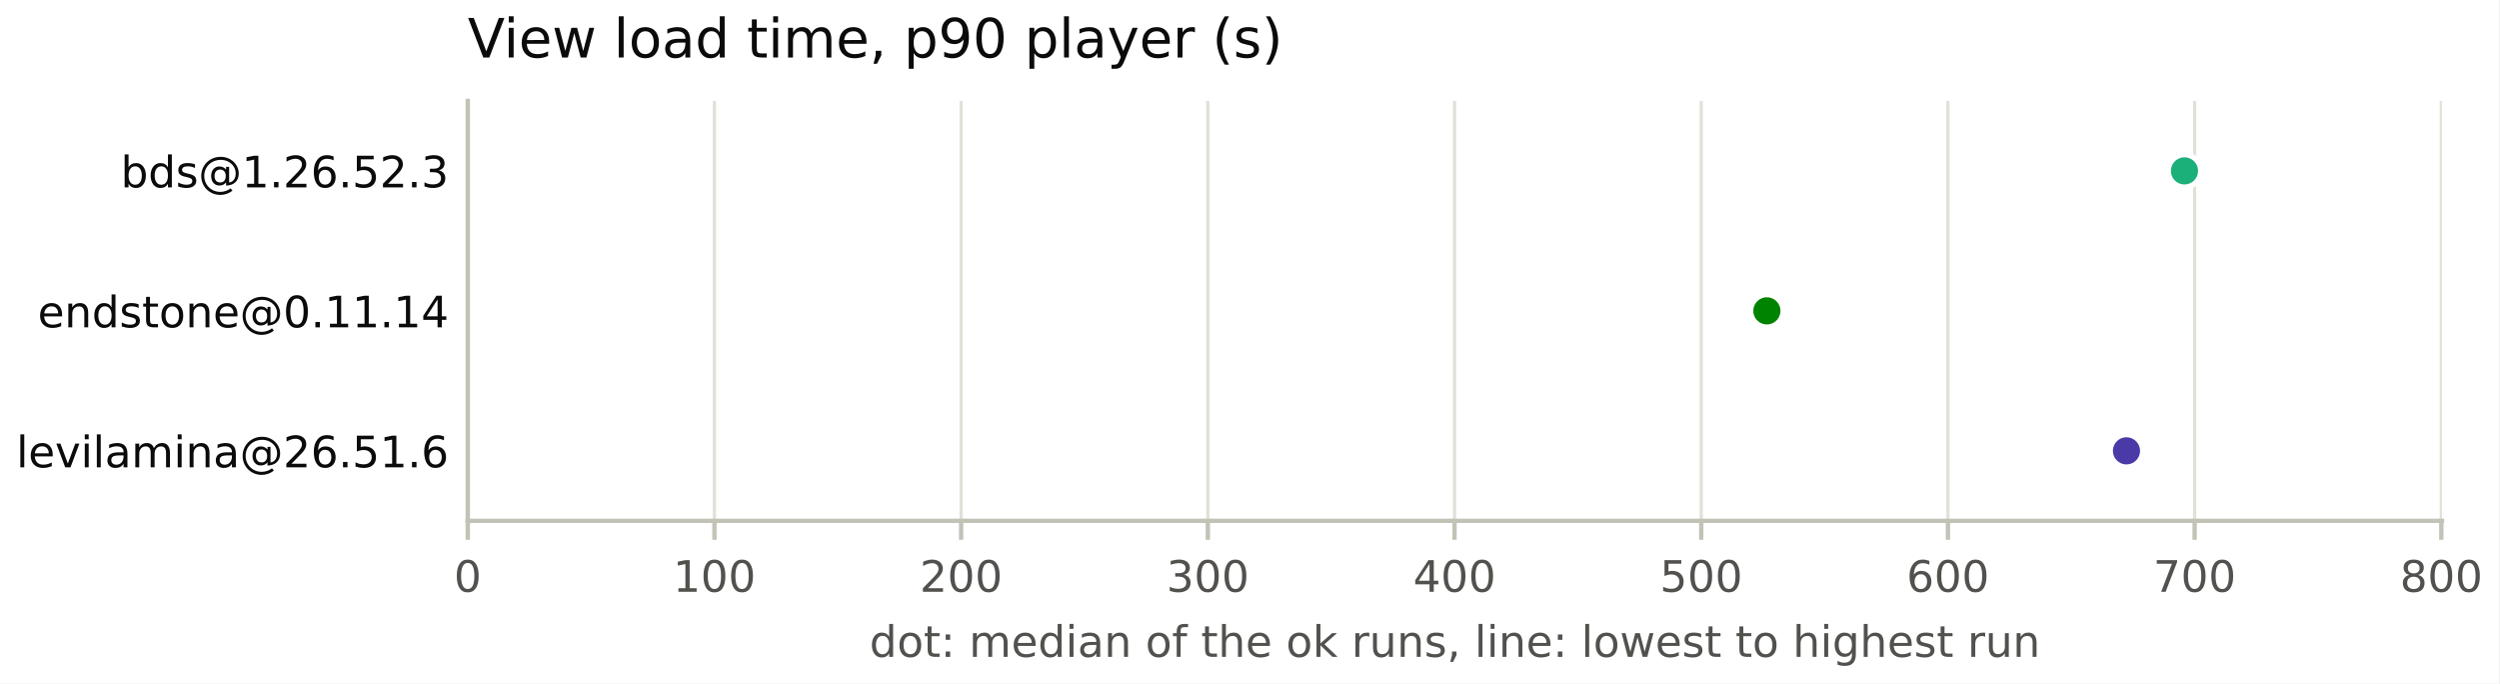
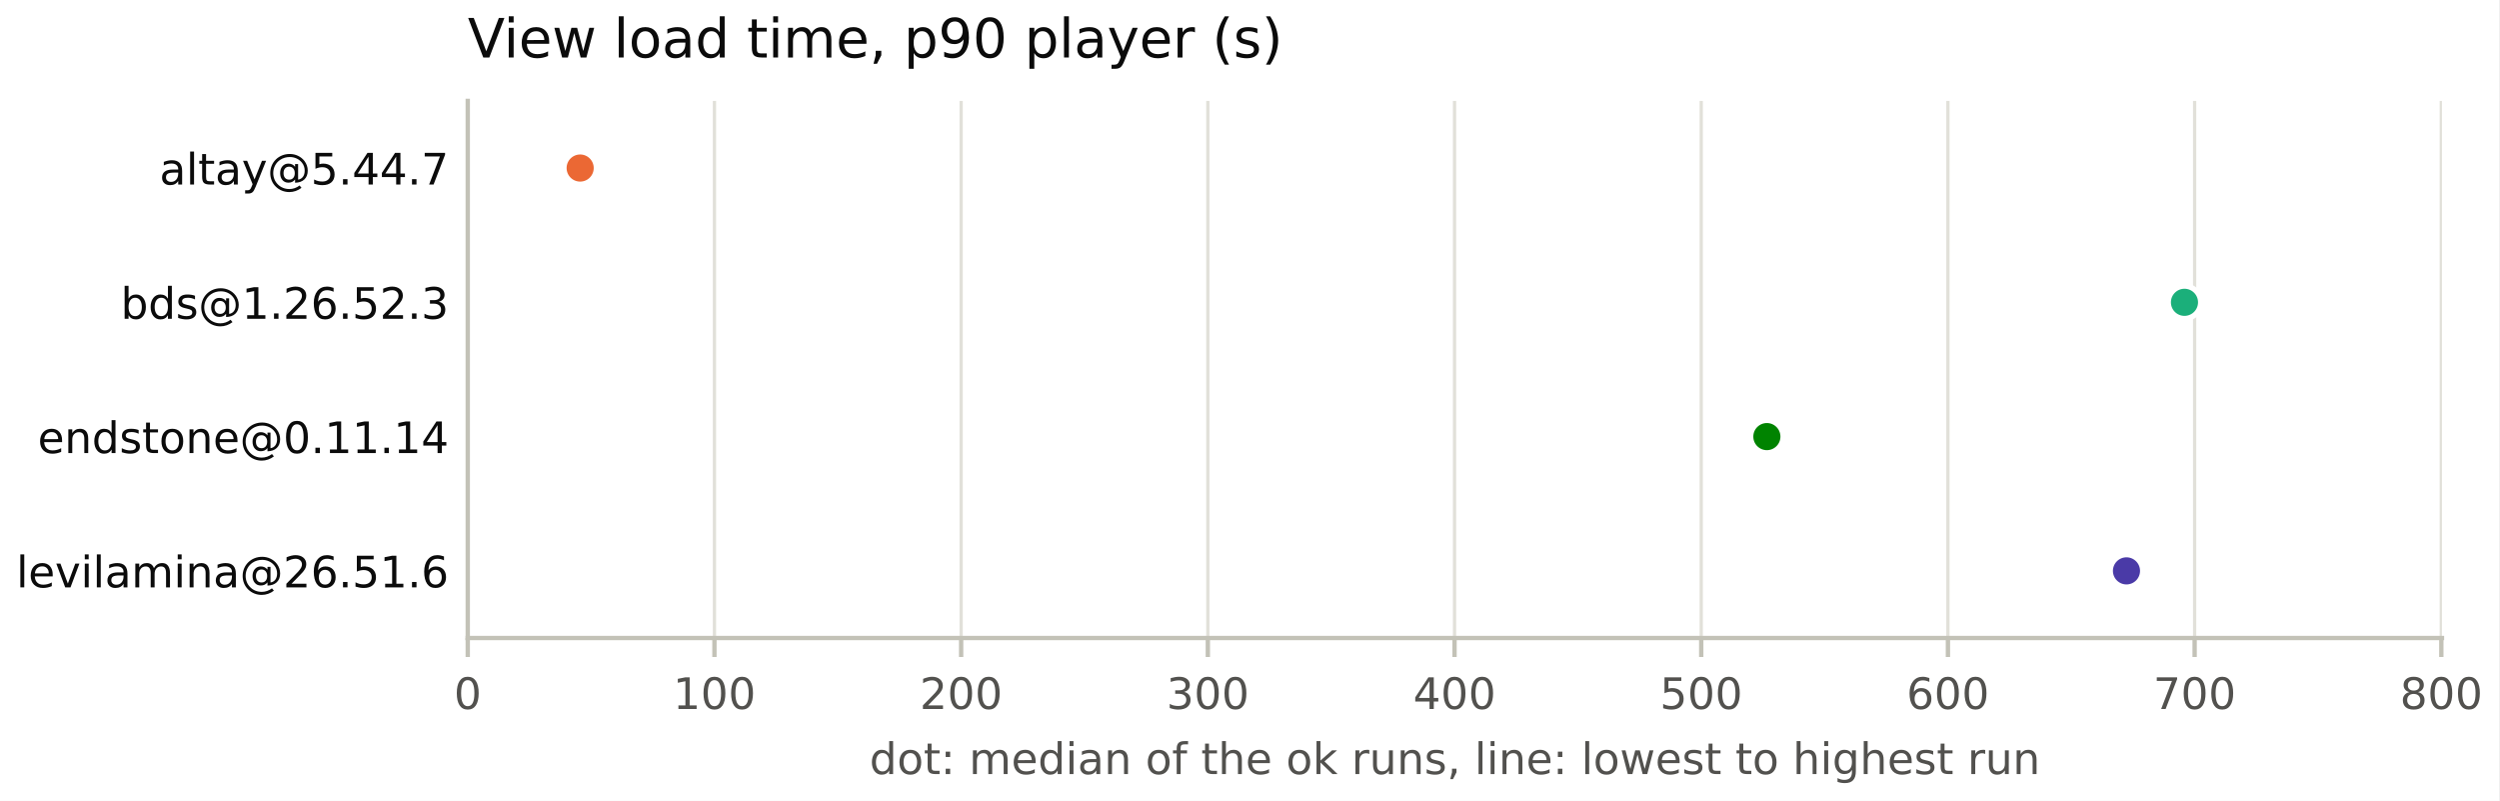
- <svg xmlns="http://www.w3.org/2000/svg" xmlns:xlink="http://www.w3.org/1999/xlink" width="460.8pt" height="126pt" viewBox="0 0 460.8 126" version="1.1">
+ <svg xmlns="http://www.w3.org/2000/svg" xmlns:xlink="http://www.w3.org/1999/xlink" width="460.8pt" height="147.6pt" viewBox="0 0 460.8 147.6" version="1.1">
  <defs>
    <style type="text/css">*{stroke-linejoin: round; stroke-linecap: butt}</style>
  </defs>
  <g id="figure_1">
    <g id="patch_1">
-       <path d="M 0 126  L 460.8 126  L 460.8 0  L 0 0  z " style="fill: #ffffff" />
+       <path d="M 0 147.6  L 460.8 147.6  L 460.8 0  L 0 0  z " style="fill: #ffffff" />
    </g>
    <g id="axes_1">
      <g id="patch_2">
-         <path d="M 86.25 95.999  L 450.284 95.999  L 450.284 18.599  L 86.25 18.599  z " style="fill: #ffffff" />
+         <path d="M 86.25 117.599  L 450.284 117.599  L 450.284 18.599  L 86.25 18.599  z " style="fill: #ffffff" />
      </g>
      <g id="matplotlib.axis_1">
        <g id="xtick_1">
          <g id="line2d_1">
-             <path d="M 86.25 95.999  L 86.25 18.599  " clip-path="url(#p799ae4c3f2)" style="fill: none; stroke: #e1e0d9; stroke-width: 0.6; stroke-linecap: square" />
+             <path d="M 86.25 117.599  L 86.25 18.599  " clip-path="url(#p37aabfc18b)" style="fill: none; stroke: #e1e0d9; stroke-width: 0.6; stroke-linecap: square" />
          </g>
          <g id="line2d_2">
            <defs>
-               <path id="m9e4656654c" d="M 0 0  L 0 3.5  " style="stroke: #c3c2b7; stroke-width: 0.8" />
+               <path id="mc7f85cfaf1" d="M 0 0  L 0 3.5  " style="stroke: #c3c2b7; stroke-width: 0.8" />
            </defs>
            <g>
-               <use xlink:href="#m9e4656654c" x="86.25" y="95.999" style="fill: #c3c2b7; stroke: #c3c2b7; stroke-width: 0.8" />
+               <use xlink:href="#mc7f85cfaf1" x="86.25" y="117.599" style="fill: #c3c2b7; stroke: #c3c2b7; stroke-width: 0.8" />
            </g>
          </g>
          <g id="text_1">
-             <g style="fill: #52514e" transform="translate(83.70524 109.0773) scale(0.08 -0.08)">
+             <g style="fill: #52514e" transform="translate(83.70524 130.6773) scale(0.08 -0.08)">
              <defs>
                <path id="DejaVuSans-13" d="M 2034 4250  Q 1547 4250 1301 3770  Q 1056 3291 1056 2328  Q 1056 1369 1301 889  Q 1547 409 2034 409  Q 2525 409 2770 889  Q 3016 1369 3016 2328  Q 3016 3291 2770 3770  Q 2525 4250 2034 4250  z M 2034 4750  Q 2819 4750 3233 4129  Q 3647 3509 3647 2328  Q 3647 1150 3233 529  Q 2819 -91 2034 -91  Q 1250 -91 836 529  Q 422 1150 422 2328  Q 422 3509 836 4129  Q 1250 4750 2034 4750  z " transform="scale(0.015625)" />
              </defs>
              <use xlink:href="#DejaVuSans-13" />
            </g>
          </g>
        </g>
        <g id="xtick_2">
          <g id="line2d_3">
-             <path d="M 131.74 95.999  L 131.74 18.599  " clip-path="url(#p799ae4c3f2)" style="fill: none; stroke: #e1e0d9; stroke-width: 0.6; stroke-linecap: square" />
+             <path d="M 131.74 117.599  L 131.74 18.599  " clip-path="url(#p37aabfc18b)" style="fill: none; stroke: #e1e0d9; stroke-width: 0.6; stroke-linecap: square" />
          </g>
          <g id="line2d_4">
            <g>
-               <use xlink:href="#m9e4656654c" x="131.74" y="95.999" style="fill: #c3c2b7; stroke: #c3c2b7; stroke-width: 0.8" />
+               <use xlink:href="#mc7f85cfaf1" x="131.74" y="117.599" style="fill: #c3c2b7; stroke: #c3c2b7; stroke-width: 0.8" />
            </g>
          </g>
          <g id="text_2">
-             <g style="fill: #52514e" transform="translate(124.1046 109.0773) scale(0.08 -0.08)">
+             <g style="fill: #52514e" transform="translate(124.1046 130.6773) scale(0.08 -0.08)">
              <defs>
                <path id="DejaVuSans-14" d="M 794 531  L 1825 531  L 1825 4091  L 703 3866  L 703 4441  L 1819 4666  L 2450 4666  L 2450 531  L 3481 531  L 3481 0  L 794 0  L 794 531  z " transform="scale(0.015625)" />
              </defs>
              <use xlink:href="#DejaVuSans-14" />
              <use xlink:href="#DejaVuSans-13" transform="translate(63.625 0)" />
              <use xlink:href="#DejaVuSans-13" transform="translate(127.25 0)" />
            </g>
          </g>
        </g>
        <g id="xtick_3">
          <g id="line2d_5">
-             <path d="M 177.229 95.999  L 177.229 18.599  " clip-path="url(#p799ae4c3f2)" style="fill: none; stroke: #e1e0d9; stroke-width: 0.6; stroke-linecap: square" />
+             <path d="M 177.229 117.599  L 177.229 18.599  " clip-path="url(#p37aabfc18b)" style="fill: none; stroke: #e1e0d9; stroke-width: 0.6; stroke-linecap: square" />
          </g>
          <g id="line2d_6">
            <g>
-               <use xlink:href="#m9e4656654c" x="177.229" y="95.999" style="fill: #c3c2b7; stroke: #c3c2b7; stroke-width: 0.8" />
+               <use xlink:href="#mc7f85cfaf1" x="177.229" y="117.599" style="fill: #c3c2b7; stroke: #c3c2b7; stroke-width: 0.8" />
            </g>
          </g>
          <g id="text_3">
-             <g style="fill: #52514e" transform="translate(169.5939 109.0773) scale(0.08 -0.08)">
+             <g style="fill: #52514e" transform="translate(169.5939 130.6773) scale(0.08 -0.08)">
              <defs>
                <path id="DejaVuSans-15" d="M 1228 531  L 3431 531  L 3431 0  L 469 0  L 469 531  Q 828 903 1448 1529  Q 2069 2156 2228 2338  Q 2531 2678 2651 2914  Q 2772 3150 2772 3378  Q 2772 3750 2511 3984  Q 2250 4219 1831 4219  Q 1534 4219 1204 4116  Q 875 4013 500 3803  L 500 4441  Q 881 4594 1212 4672  Q 1544 4750 1819 4750  Q 2544 4750 2975 4387  Q 3406 4025 3406 3419  Q 3406 3131 3298 2873  Q 3191 2616 2906 2266  Q 2828 2175 2409 1742  Q 1991 1309 1228 531  z " transform="scale(0.015625)" />
              </defs>
              <use xlink:href="#DejaVuSans-15" />
              <use xlink:href="#DejaVuSans-13" transform="translate(63.625 0)" />
              <use xlink:href="#DejaVuSans-13" transform="translate(127.25 0)" />
            </g>
          </g>
        </g>
        <g id="xtick_4">
          <g id="line2d_7">
-             <path d="M 222.718 95.999  L 222.718 18.599  " clip-path="url(#p799ae4c3f2)" style="fill: none; stroke: #e1e0d9; stroke-width: 0.6; stroke-linecap: square" />
+             <path d="M 222.718 117.599  L 222.718 18.599  " clip-path="url(#p37aabfc18b)" style="fill: none; stroke: #e1e0d9; stroke-width: 0.6; stroke-linecap: square" />
          </g>
          <g id="line2d_8">
            <g>
-               <use xlink:href="#m9e4656654c" x="222.718" y="95.999" style="fill: #c3c2b7; stroke: #c3c2b7; stroke-width: 0.8" />
+               <use xlink:href="#mc7f85cfaf1" x="222.718" y="117.599" style="fill: #c3c2b7; stroke: #c3c2b7; stroke-width: 0.8" />
            </g>
          </g>
          <g id="text_4">
-             <g style="fill: #52514e" transform="translate(215.0832 109.0773) scale(0.08 -0.08)">
+             <g style="fill: #52514e" transform="translate(215.0832 130.6773) scale(0.08 -0.08)">
              <defs>
                <path id="DejaVuSans-16" d="M 2597 2516  Q 3050 2419 3304 2112  Q 3559 1806 3559 1356  Q 3559 666 3084 287  Q 2609 -91 1734 -91  Q 1441 -91 1130 -33  Q 819 25 488 141  L 488 750  Q 750 597 1062 519  Q 1375 441 1716 441  Q 2309 441 2620 675  Q 2931 909 2931 1356  Q 2931 1769 2642 2001  Q 2353 2234 1838 2234  L 1294 2234  L 1294 2753  L 1863 2753  Q 2328 2753 2575 2939  Q 2822 3125 2822 3475  Q 2822 3834 2567 4026  Q 2313 4219 1838 4219  Q 1578 4219 1281 4162  Q 984 4106 628 3988  L 628 4550  Q 988 4650 1302 4700  Q 1616 4750 1894 4750  Q 2613 4750 3031 4423  Q 3450 4097 3450 3541  Q 3450 3153 3228 2886  Q 3006 2619 2597 2516  z " transform="scale(0.015625)" />
              </defs>
              <use xlink:href="#DejaVuSans-16" />
              <use xlink:href="#DejaVuSans-13" transform="translate(63.625 0)" />
              <use xlink:href="#DejaVuSans-13" transform="translate(127.25 0)" />
            </g>
          </g>
        </g>
        <g id="xtick_5">
          <g id="line2d_9">
-             <path d="M 268.207 95.999  L 268.207 18.599  " clip-path="url(#p799ae4c3f2)" style="fill: none; stroke: #e1e0d9; stroke-width: 0.6; stroke-linecap: square" />
+             <path d="M 268.207 117.599  L 268.207 18.599  " clip-path="url(#p37aabfc18b)" style="fill: none; stroke: #e1e0d9; stroke-width: 0.6; stroke-linecap: square" />
          </g>
          <g id="line2d_10">
            <g>
-               <use xlink:href="#m9e4656654c" x="268.207" y="95.999" style="fill: #c3c2b7; stroke: #c3c2b7; stroke-width: 0.8" />
+               <use xlink:href="#mc7f85cfaf1" x="268.207" y="117.599" style="fill: #c3c2b7; stroke: #c3c2b7; stroke-width: 0.8" />
            </g>
          </g>
          <g id="text_5">
-             <g style="fill: #52514e" transform="translate(260.5725 109.0773) scale(0.08 -0.08)">
+             <g style="fill: #52514e" transform="translate(260.5725 130.6773) scale(0.08 -0.08)">
              <defs>
                <path id="DejaVuSans-17" d="M 2419 4116  L 825 1625  L 2419 1625  L 2419 4116  z M 2253 4666  L 3047 4666  L 3047 1625  L 3713 1625  L 3713 1100  L 3047 1100  L 3047 0  L 2419 0  L 2419 1100  L 313 1100  L 313 1709  L 2253 4666  z " transform="scale(0.015625)" />
              </defs>
              <use xlink:href="#DejaVuSans-17" />
              <use xlink:href="#DejaVuSans-13" transform="translate(63.625 0)" />
              <use xlink:href="#DejaVuSans-13" transform="translate(127.25 0)" />
            </g>
          </g>
        </g>
        <g id="xtick_6">
          <g id="line2d_11">
-             <path d="M 313.697 95.999  L 313.697 18.599  " clip-path="url(#p799ae4c3f2)" style="fill: none; stroke: #e1e0d9; stroke-width: 0.6; stroke-linecap: square" />
+             <path d="M 313.697 117.599  L 313.697 18.599  " clip-path="url(#p37aabfc18b)" style="fill: none; stroke: #e1e0d9; stroke-width: 0.6; stroke-linecap: square" />
          </g>
          <g id="line2d_12">
            <g>
-               <use xlink:href="#m9e4656654c" x="313.697" y="95.999" style="fill: #c3c2b7; stroke: #c3c2b7; stroke-width: 0.8" />
+               <use xlink:href="#mc7f85cfaf1" x="313.697" y="117.599" style="fill: #c3c2b7; stroke: #c3c2b7; stroke-width: 0.8" />
            </g>
          </g>
          <g id="text_6">
-             <g style="fill: #52514e" transform="translate(306.0618 109.0773) scale(0.08 -0.08)">
+             <g style="fill: #52514e" transform="translate(306.0618 130.6773) scale(0.08 -0.08)">
              <defs>
                <path id="DejaVuSans-18" d="M 691 4666  L 3169 4666  L 3169 4134  L 1269 4134  L 1269 2991  Q 1406 3038 1543 3061  Q 1681 3084 1819 3084  Q 2600 3084 3056 2656  Q 3513 2228 3513 1497  Q 3513 744 3044 326  Q 2575 -91 1722 -91  Q 1428 -91 1123 -41  Q 819 9 494 109  L 494 744  Q 775 591 1075 516  Q 1375 441 1709 441  Q 2250 441 2565 725  Q 2881 1009 2881 1497  Q 2881 1984 2565 2268  Q 2250 2553 1709 2553  Q 1456 2553 1204 2497  Q 953 2441 691 2322  L 691 4666  z " transform="scale(0.015625)" />
              </defs>
              <use xlink:href="#DejaVuSans-18" />
              <use xlink:href="#DejaVuSans-13" transform="translate(63.625 0)" />
              <use xlink:href="#DejaVuSans-13" transform="translate(127.25 0)" />
            </g>
          </g>
        </g>
        <g id="xtick_7">
          <g id="line2d_13">
-             <path d="M 359.186 95.999  L 359.186 18.599  " clip-path="url(#p799ae4c3f2)" style="fill: none; stroke: #e1e0d9; stroke-width: 0.6; stroke-linecap: square" />
+             <path d="M 359.186 117.599  L 359.186 18.599  " clip-path="url(#p37aabfc18b)" style="fill: none; stroke: #e1e0d9; stroke-width: 0.6; stroke-linecap: square" />
          </g>
          <g id="line2d_14">
            <g>
-               <use xlink:href="#m9e4656654c" x="359.186" y="95.999" style="fill: #c3c2b7; stroke: #c3c2b7; stroke-width: 0.8" />
+               <use xlink:href="#mc7f85cfaf1" x="359.186" y="117.599" style="fill: #c3c2b7; stroke: #c3c2b7; stroke-width: 0.8" />
            </g>
          </g>
          <g id="text_7">
-             <g style="fill: #52514e" transform="translate(351.5511 109.0773) scale(0.08 -0.08)">
+             <g style="fill: #52514e" transform="translate(351.5511 130.6773) scale(0.08 -0.08)">
              <defs>
                <path id="DejaVuSans-19" d="M 2113 2584  Q 1688 2584 1439 2293  Q 1191 2003 1191 1497  Q 1191 994 1439 701  Q 1688 409 2113 409  Q 2538 409 2786 701  Q 3034 994 3034 1497  Q 3034 2003 2786 2293  Q 2538 2584 2113 2584  z M 3366 4563  L 3366 3988  Q 3128 4100 2886 4159  Q 2644 4219 2406 4219  Q 1781 4219 1451 3797  Q 1122 3375 1075 2522  Q 1259 2794 1537 2939  Q 1816 3084 2150 3084  Q 2853 3084 3261 2657  Q 3669 2231 3669 1497  Q 3669 778 3244 343  Q 2819 -91 2113 -91  Q 1303 -91 875 529  Q 447 1150 447 2328  Q 447 3434 972 4092  Q 1497 4750 2381 4750  Q 2619 4750 2861 4703  Q 3103 4656 3366 4563  z " transform="scale(0.015625)" />
              </defs>
              <use xlink:href="#DejaVuSans-19" />
              <use xlink:href="#DejaVuSans-13" transform="translate(63.625 0)" />
              <use xlink:href="#DejaVuSans-13" transform="translate(127.25 0)" />
            </g>
          </g>
        </g>
        <g id="xtick_8">
          <g id="line2d_15">
-             <path d="M 404.675 95.999  L 404.675 18.599  " clip-path="url(#p799ae4c3f2)" style="fill: none; stroke: #e1e0d9; stroke-width: 0.6; stroke-linecap: square" />
+             <path d="M 404.675 117.599  L 404.675 18.599  " clip-path="url(#p37aabfc18b)" style="fill: none; stroke: #e1e0d9; stroke-width: 0.6; stroke-linecap: square" />
          </g>
          <g id="line2d_16">
            <g>
-               <use xlink:href="#m9e4656654c" x="404.675" y="95.999" style="fill: #c3c2b7; stroke: #c3c2b7; stroke-width: 0.8" />
+               <use xlink:href="#mc7f85cfaf1" x="404.675" y="117.599" style="fill: #c3c2b7; stroke: #c3c2b7; stroke-width: 0.8" />
            </g>
          </g>
          <g id="text_8">
-             <g style="fill: #52514e" transform="translate(397.0404 109.0773) scale(0.08 -0.08)">
+             <g style="fill: #52514e" transform="translate(397.0404 130.6773) scale(0.08 -0.08)">
              <defs>
                <path id="DejaVuSans-1a" d="M 525 4666  L 3525 4666  L 3525 4397  L 1831 0  L 1172 0  L 2766 4134  L 525 4134  L 525 4666  z " transform="scale(0.015625)" />
              </defs>
              <use xlink:href="#DejaVuSans-1a" />
              <use xlink:href="#DejaVuSans-13" transform="translate(63.625 0)" />
              <use xlink:href="#DejaVuSans-13" transform="translate(127.25 0)" />
            </g>
          </g>
        </g>
        <g id="xtick_9">
          <g id="line2d_17">
-             <path d="M 450.165 95.999  L 450.165 18.599  " clip-path="url(#p799ae4c3f2)" style="fill: none; stroke: #e1e0d9; stroke-width: 0.6; stroke-linecap: square" />
+             <path d="M 450.165 117.599  L 450.165 18.599  " clip-path="url(#p37aabfc18b)" style="fill: none; stroke: #e1e0d9; stroke-width: 0.6; stroke-linecap: square" />
          </g>
          <g id="line2d_18">
            <g>
-               <use xlink:href="#m9e4656654c" x="450.165" y="95.999" style="fill: #c3c2b7; stroke: #c3c2b7; stroke-width: 0.8" />
+               <use xlink:href="#mc7f85cfaf1" x="450.165" y="117.599" style="fill: #c3c2b7; stroke: #c3c2b7; stroke-width: 0.8" />
            </g>
          </g>
          <g id="text_9">
-             <g style="fill: #52514e" transform="translate(442.5298 109.0773) scale(0.08 -0.08)">
+             <g style="fill: #52514e" transform="translate(442.5298 130.6773) scale(0.08 -0.08)">
              <defs>
                <path id="DejaVuSans-1b" d="M 2034 2216  Q 1584 2216 1326 1975  Q 1069 1734 1069 1313  Q 1069 891 1326 650  Q 1584 409 2034 409  Q 2484 409 2743 651  Q 3003 894 3003 1313  Q 3003 1734 2745 1975  Q 2488 2216 2034 2216  z M 1403 2484  Q 997 2584 770 2862  Q 544 3141 544 3541  Q 544 4100 942 4425  Q 1341 4750 2034 4750  Q 2731 4750 3128 4425  Q 3525 4100 3525 3541  Q 3525 3141 3298 2862  Q 3072 2584 2669 2484  Q 3125 2378 3379 2068  Q 3634 1759 3634 1313  Q 3634 634 3220 271  Q 2806 -91 2034 -91  Q 1263 -91 848 271  Q 434 634 434 1313  Q 434 1759 690 2068  Q 947 2378 1403 2484  z M 1172 3481  Q 1172 3119 1398 2916  Q 1625 2713 2034 2713  Q 2441 2713 2670 2916  Q 2900 3119 2900 3481  Q 2900 3844 2670 4047  Q 2441 4250 2034 4250  Q 1625 4250 1398 4047  Q 1172 3844 1172 3481  z " transform="scale(0.015625)" />
              </defs>
              <use xlink:href="#DejaVuSans-1b" />
              <use xlink:href="#DejaVuSans-13" transform="translate(63.625 0)" />
              <use xlink:href="#DejaVuSans-13" transform="translate(127.25 0)" />
            </g>
          </g>
        </g>
        <g id="text_10">
-           <g style="fill: #52514e" transform="translate(160.3315 121.0779) scale(0.08 -0.08)">
+           <g style="fill: #52514e" transform="translate(160.3315 142.6779) scale(0.08 -0.08)">
            <defs>
              <path id="DejaVuSans-47" d="M 2906 2969  L 2906 4863  L 3481 4863  L 3481 0  L 2906 0  L 2906 525  Q 2725 213 2448 61  Q 2172 -91 1784 -91  Q 1150 -91 751 415  Q 353 922 353 1747  Q 353 2572 751 3078  Q 1150 3584 1784 3584  Q 2172 3584 2448 3432  Q 2725 3281 2906 2969  z M 947 1747  Q 947 1113 1208 752  Q 1469 391 1925 391  Q 2381 391 2643 752  Q 2906 1113 2906 1747  Q 2906 2381 2643 2742  Q 2381 3103 1925 3103  Q 1469 3103 1208 2742  Q 947 2381 947 1747  z " transform="scale(0.015625)" />
              <path id="DejaVuSans-52" d="M 1959 3097  Q 1497 3097 1228 2736  Q 959 2375 959 1747  Q 959 1119 1226 758  Q 1494 397 1959 397  Q 2419 397 2687 759  Q 2956 1122 2956 1747  Q 2956 2369 2687 2733  Q 2419 3097 1959 3097  z M 1959 3584  Q 2709 3584 3137 3096  Q 3566 2609 3566 1747  Q 3566 888 3137 398  Q 2709 -91 1959 -91  Q 1206 -91 779 398  Q 353 888 353 1747  Q 353 2609 779 3096  Q 1206 3584 1959 3584  z " transform="scale(0.015625)" />
              <path id="DejaVuSans-57" d="M 1172 4494  L 1172 3500  L 2356 3500  L 2356 3053  L 1172 3053  L 1172 1153  Q 1172 725 1289 603  Q 1406 481 1766 481  L 2356 481  L 2356 0  L 1766 0  Q 1100 0 847 248  Q 594 497 594 1153  L 594 3053  L 172 3053  L 172 3500  L 594 3500  L 594 4494  L 1172 4494  z " transform="scale(0.015625)" />
              <path id="DejaVuSans-1d" d="M 750 794  L 1409 794  L 1409 0  L 750 0  L 750 794  z M 750 3309  L 1409 3309  L 1409 2516  L 750 2516  L 750 3309  z " transform="scale(0.015625)" />
              <path id="DejaVuSans-3" transform="scale(0.015625)" />
              <path id="DejaVuSans-50" d="M 3328 2828  Q 3544 3216 3844 3400  Q 4144 3584 4550 3584  Q 5097 3584 5394 3201  Q 5691 2819 5691 2113  L 5691 0  L 5113 0  L 5113 2094  Q 5113 2597 4934 2840  Q 4756 3084 4391 3084  Q 3944 3084 3684 2787  Q 3425 2491 3425 1978  L 3425 0  L 2847 0  L 2847 2094  Q 2847 2600 2669 2842  Q 2491 3084 2119 3084  Q 1678 3084 1418 2786  Q 1159 2488 1159 1978  L 1159 0  L 581 0  L 581 3500  L 1159 3500  L 1159 2956  Q 1356 3278 1631 3431  Q 1906 3584 2284 3584  Q 2666 3584 2933 3390  Q 3200 3197 3328 2828  z " transform="scale(0.015625)" />
              <path id="DejaVuSans-48" d="M 3597 1894  L 3597 1613  L 953 1613  Q 991 1019 1311 708  Q 1631 397 2203 397  Q 2534 397 2845 478  Q 3156 559 3463 722  L 3463 178  Q 3153 47 2828 -22  Q 2503 -91 2169 -91  Q 1331 -91 842 396  Q 353 884 353 1716  Q 353 2575 817 3079  Q 1281 3584 2069 3584  Q 2775 3584 3186 3129  Q 3597 2675 3597 1894  z M 3022 2063  Q 3016 2534 2758 2815  Q 2500 3097 2075 3097  Q 1594 3097 1305 2825  Q 1016 2553 972 2059  L 3022 2063  z " transform="scale(0.015625)" />
              <path id="DejaVuSans-4c" d="M 603 3500  L 1178 3500  L 1178 0  L 603 0  L 603 3500  z M 603 4863  L 1178 4863  L 1178 4134  L 603 4134  L 603 4863  z " transform="scale(0.015625)" />
              <path id="DejaVuSans-44" d="M 2194 1759  Q 1497 1759 1228 1600  Q 959 1441 959 1056  Q 959 750 1161 570  Q 1363 391 1709 391  Q 2188 391 2477 730  Q 2766 1069 2766 1631  L 2766 1759  L 2194 1759  z M 3341 1997  L 3341 0  L 2766 0  L 2766 531  Q 2569 213 2275 61  Q 1981 -91 1556 -91  Q 1019 -91 701 211  Q 384 513 384 1019  Q 384 1609 779 1909  Q 1175 2209 1959 2209  L 2766 2209  L 2766 2266  Q 2766 2663 2505 2880  Q 2244 3097 1772 3097  Q 1472 3097 1187 3025  Q 903 2953 641 2809  L 641 3341  Q 956 3463 1253 3523  Q 1550 3584 1831 3584  Q 2591 3584 2966 3190  Q 3341 2797 3341 1997  z " transform="scale(0.015625)" />
              <path id="DejaVuSans-51" d="M 3513 2113  L 3513 0  L 2938 0  L 2938 2094  Q 2938 2591 2744 2837  Q 2550 3084 2163 3084  Q 1697 3084 1428 2787  Q 1159 2491 1159 1978  L 1159 0  L 581 0  L 581 3500  L 1159 3500  L 1159 2956  Q 1366 3272 1645 3428  Q 1925 3584 2291 3584  Q 2894 3584 3203 3211  Q 3513 2838 3513 2113  z " transform="scale(0.015625)" />
              <path id="DejaVuSans-49" d="M 2375 4863  L 2375 4384  L 1825 4384  Q 1516 4384 1395 4259  Q 1275 4134 1275 3809  L 1275 3500  L 2222 3500  L 2222 3053  L 1275 3053  L 1275 0  L 697 0  L 697 3053  L 147 3053  L 147 3500  L 697 3500  L 697 3744  Q 697 4328 969 4595  Q 1241 4863 1831 4863  L 2375 4863  z " transform="scale(0.015625)" />
              <path id="DejaVuSans-4b" d="M 3513 2113  L 3513 0  L 2938 0  L 2938 2094  Q 2938 2591 2744 2837  Q 2550 3084 2163 3084  Q 1697 3084 1428 2787  Q 1159 2491 1159 1978  L 1159 0  L 581 0  L 581 4863  L 1159 4863  L 1159 2956  Q 1366 3272 1645 3428  Q 1925 3584 2291 3584  Q 2894 3584 3203 3211  Q 3513 2838 3513 2113  z " transform="scale(0.015625)" />
              <path id="DejaVuSans-4e" d="M 581 4863  L 1159 4863  L 1159 1991  L 2875 3500  L 3609 3500  L 1753 1863  L 3688 0  L 2938 0  L 1159 1709  L 1159 0  L 581 0  L 581 4863  z " transform="scale(0.015625)" />
              <path id="DejaVuSans-55" d="M 2631 2963  Q 2534 3019 2420 3045  Q 2306 3072 2169 3072  Q 1681 3072 1420 2755  Q 1159 2438 1159 1844  L 1159 0  L 581 0  L 581 3500  L 1159 3500  L 1159 2956  Q 1341 3275 1631 3429  Q 1922 3584 2338 3584  Q 2397 3584 2469 3576  Q 2541 3569 2628 3553  L 2631 2963  z " transform="scale(0.015625)" />
              <path id="DejaVuSans-58" d="M 544 1381  L 544 3500  L 1119 3500  L 1119 1403  Q 1119 906 1312 657  Q 1506 409 1894 409  Q 2359 409 2629 706  Q 2900 1003 2900 1516  L 2900 3500  L 3475 3500  L 3475 0  L 2900 0  L 2900 538  Q 2691 219 2414 64  Q 2138 -91 1772 -91  Q 1169 -91 856 284  Q 544 659 544 1381  z M 1991 3584  L 1991 3584  z " transform="scale(0.015625)" />
              <path id="DejaVuSans-56" d="M 2834 3397  L 2834 2853  Q 2591 2978 2328 3040  Q 2066 3103 1784 3103  Q 1356 3103 1142 2972  Q 928 2841 928 2578  Q 928 2378 1081 2264  Q 1234 2150 1697 2047  L 1894 2003  Q 2506 1872 2764 1633  Q 3022 1394 3022 966  Q 3022 478 2636 193  Q 2250 -91 1575 -91  Q 1294 -91 989 -36  Q 684 19 347 128  L 347 722  Q 666 556 975 473  Q 1284 391 1588 391  Q 1994 391 2212 530  Q 2431 669 2431 922  Q 2431 1156 2273 1281  Q 2116 1406 1581 1522  L 1381 1569  Q 847 1681 609 1914  Q 372 2147 372 2553  Q 372 3047 722 3315  Q 1072 3584 1716 3584  Q 2034 3584 2315 3537  Q 2597 3491 2834 3397  z " transform="scale(0.015625)" />
              <path id="DejaVuSans-f" d="M 750 794  L 1409 794  L 1409 256  L 897 -744  L 494 -744  L 750 256  L 750 794  z " transform="scale(0.015625)" />
              <path id="DejaVuSans-4f" d="M 603 4863  L 1178 4863  L 1178 0  L 603 0  L 603 4863  z " transform="scale(0.015625)" />
              <path id="DejaVuSans-5a" d="M 269 3500  L 844 3500  L 1563 769  L 2278 3500  L 2956 3500  L 3675 769  L 4391 3500  L 4966 3500  L 4050 0  L 3372 0  L 2619 2869  L 1863 0  L 1184 0  L 269 3500  z " transform="scale(0.015625)" />
              <path id="DejaVuSans-4a" d="M 2906 1791  Q 2906 2416 2648 2759  Q 2391 3103 1925 3103  Q 1463 3103 1205 2759  Q 947 2416 947 1791  Q 947 1169 1205 825  Q 1463 481 1925 481  Q 2391 481 2648 825  Q 2906 1169 2906 1791  z M 3481 434  Q 3481 -459 3084 -895  Q 2688 -1331 1869 -1331  Q 1566 -1331 1297 -1286  Q 1028 -1241 775 -1147  L 775 -588  Q 1028 -725 1275 -790  Q 1522 -856 1778 -856  Q 2344 -856 2625 -561  Q 2906 -266 2906 331  L 2906 616  Q 2728 306 2450 153  Q 2172 0 1784 0  Q 1141 0 747 490  Q 353 981 353 1791  Q 353 2603 747 3093  Q 1141 3584 1784 3584  Q 2172 3584 2450 3431  Q 2728 3278 2906 2969  L 2906 3500  L 3481 3500  L 3481 434  z " transform="scale(0.015625)" />
            </defs>
            <use xlink:href="#DejaVuSans-47" />
            <use xlink:href="#DejaVuSans-52" transform="translate(63.48438 0)" />
            <use xlink:href="#DejaVuSans-57" transform="translate(124.6719 0)" />
            <use xlink:href="#DejaVuSans-1d" transform="translate(163.875 0)" />
            <use xlink:href="#DejaVuSans-3" transform="translate(197.5625 0)" />
            <use xlink:href="#DejaVuSans-50" transform="translate(229.3438 0)" />
            <use xlink:href="#DejaVuSans-48" transform="translate(326.75 0)" />
            <use xlink:href="#DejaVuSans-47" transform="translate(388.2812 0)" />
            <use xlink:href="#DejaVuSans-4c" transform="translate(451.7656 0)" />
            <use xlink:href="#DejaVuSans-44" transform="translate(479.5469 0)" />
            <use xlink:href="#DejaVuSans-51" transform="translate(540.8281 0)" />
            <use xlink:href="#DejaVuSans-3" transform="translate(604.2031 0)" />
            <use xlink:href="#DejaVuSans-52" transform="translate(635.9844 0)" />
            <use xlink:href="#DejaVuSans-49" transform="translate(697.1719 0)" />
            <use xlink:href="#DejaVuSans-3" transform="translate(732.375 0)" />
            <use xlink:href="#DejaVuSans-57" transform="translate(764.1562 0)" />
            <use xlink:href="#DejaVuSans-4b" transform="translate(803.3594 0)" />
            <use xlink:href="#DejaVuSans-48" transform="translate(866.7344 0)" />
            <use xlink:href="#DejaVuSans-3" transform="translate(928.2656 0)" />
            <use xlink:href="#DejaVuSans-52" transform="translate(960.0469 0)" />
            <use xlink:href="#DejaVuSans-4e" transform="translate(1021.234 0)" />
            <use xlink:href="#DejaVuSans-3" transform="translate(1079.141 0)" />
            <use xlink:href="#DejaVuSans-55" transform="translate(1110.922 0)" />
            <use xlink:href="#DejaVuSans-58" transform="translate(1152.031 0)" />
            <use xlink:href="#DejaVuSans-51" transform="translate(1215.406 0)" />
            <use xlink:href="#DejaVuSans-56" transform="translate(1278.781 0)" />
            <use xlink:href="#DejaVuSans-f" transform="translate(1330.875 0)" />
            <use xlink:href="#DejaVuSans-3" transform="translate(1362.656 0)" />
            <use xlink:href="#DejaVuSans-4f" transform="translate(1394.438 0)" />
            <use xlink:href="#DejaVuSans-4c" transform="translate(1422.219 0)" />
            <use xlink:href="#DejaVuSans-51" transform="translate(1450 0)" />
            <use xlink:href="#DejaVuSans-48" transform="translate(1513.375 0)" />
            <use xlink:href="#DejaVuSans-1d" transform="translate(1574.906 0)" />
            <use xlink:href="#DejaVuSans-3" transform="translate(1608.594 0)" />
            <use xlink:href="#DejaVuSans-4f" transform="translate(1640.375 0)" />
            <use xlink:href="#DejaVuSans-52" transform="translate(1668.156 0)" />
            <use xlink:href="#DejaVuSans-5a" transform="translate(1729.344 0)" />
            <use xlink:href="#DejaVuSans-48" transform="translate(1811.125 0)" />
            <use xlink:href="#DejaVuSans-56" transform="translate(1872.656 0)" />
            <use xlink:href="#DejaVuSans-57" transform="translate(1924.75 0)" />
            <use xlink:href="#DejaVuSans-3" transform="translate(1963.953 0)" />
            <use xlink:href="#DejaVuSans-57" transform="translate(1995.734 0)" />
            <use xlink:href="#DejaVuSans-52" transform="translate(2034.938 0)" />
            <use xlink:href="#DejaVuSans-3" transform="translate(2096.125 0)" />
            <use xlink:href="#DejaVuSans-4b" transform="translate(2127.906 0)" />
            <use xlink:href="#DejaVuSans-4c" transform="translate(2191.281 0)" />
            <use xlink:href="#DejaVuSans-4a" transform="translate(2219.062 0)" />
            <use xlink:href="#DejaVuSans-4b" transform="translate(2282.547 0)" />
            <use xlink:href="#DejaVuSans-48" transform="translate(2345.922 0)" />
            <use xlink:href="#DejaVuSans-56" transform="translate(2407.453 0)" />
            <use xlink:href="#DejaVuSans-57" transform="translate(2459.547 0)" />
            <use xlink:href="#DejaVuSans-3" transform="translate(2498.75 0)" />
            <use xlink:href="#DejaVuSans-55" transform="translate(2530.531 0)" />
            <use xlink:href="#DejaVuSans-58" transform="translate(2571.641 0)" />
            <use xlink:href="#DejaVuSans-51" transform="translate(2635.016 0)" />
          </g>
        </g>
      </g>
      <g id="matplotlib.axis_2">
        <g id="ytick_1">
          <g id="line2d_19" />
          <g id="text_11">
-             <g style="fill: #0b0b0b" transform="translate(22.25774 34.53813) scale(0.08 -0.08)">
-               <defs>
-                 <path id="DejaVuSans-45" d="M 3116 1747  Q 3116 2381 2855 2742  Q 2594 3103 2138 3103  Q 1681 3103 1420 2742  Q 1159 2381 1159 1747  Q 1159 1113 1420 752  Q 1681 391 2138 391  Q 2594 391 2855 752  Q 3116 1113 3116 1747  z M 1159 2969  Q 1341 3281 1617 3432  Q 1894 3584 2278 3584  Q 2916 3584 3314 3078  Q 3713 2572 3713 1747  Q 3713 922 3314 415  Q 2916 -91 2278 -91  Q 1894 -91 1617 61  Q 1341 213 1159 525  L 1159 0  L 581 0  L 581 4863  L 1159 4863  L 1159 2969  z " transform="scale(0.015625)" />
+             <g style="fill: #0b0b0b" transform="translate(29.40649 34.01311) scale(0.08 -0.08)">
+               <defs>
+                 <path id="DejaVuSans-5c" d="M 2059 -325  Q 1816 -950 1584 -1140  Q 1353 -1331 966 -1331  L 506 -1331  L 506 -850  L 844 -850  Q 1081 -850 1212 -737  Q 1344 -625 1503 -206  L 1606 56  L 191 3500  L 800 3500  L 1894 763  L 2988 3500  L 3597 3500  L 2059 -325  z " transform="scale(0.015625)" />
                <path id="DejaVuSans-23" d="M 2381 1678  Q 2381 1231 2603 976  Q 2825 722 3213 722  Q 3597 722 3817 978  Q 4038 1234 4038 1678  Q 4038 2116 3813 2373  Q 3588 2631 3206 2631  Q 2828 2631 2604 2375  Q 2381 2119 2381 1678  z M 4084 744  Q 3897 503 3655 389  Q 3413 275 3091 275  Q 2553 275 2217 664  Q 1881 1053 1881 1678  Q 1881 2303 2218 2693  Q 2556 3084 3091 3084  Q 3413 3084 3656 2967  Q 3900 2850 4084 2613  L 4084 3022  L 4531 3022  L 4531 722  Q 4988 791 5245 1139  Q 5503 1488 5503 2041  Q 5503 2375 5404 2669  Q 5306 2963 5106 3213  Q 4781 3622 4314 3839  Q 3847 4056 3297 4056  Q 2913 4056 2559 3954  Q 2206 3853 1906 3653  Q 1416 3334 1139 2817  Q 863 2300 863 1697  Q 863 1200 1042 765  Q 1222 331 1563 0  Q 1891 -325 2322 -495  Q 2753 -666 3244 -666  Q 3647 -666 4036 -530  Q 4425 -394 4750 -141  L 5031 -488  Q 4641 -791 4180 -952  Q 3719 -1113 3244 -1113  Q 2666 -1113 2153 -908  Q 1641 -703 1241 -313  Q 841 78 631 592  Q 422 1106 422 1697  Q 422 2266 634 2781  Q 847 3297 1241 3688  Q 1644 4084 2172 4295  Q 2700 4506 3291 4506  Q 3953 4506 4520 4234  Q 5088 3963 5472 3463  Q 5706 3156 5829 2797  Q 5953 2438 5953 2053  Q 5953 1231 5456 756  Q 4959 281 4084 263  L 4084 744  z " transform="scale(0.015625)" />
                <path id="DejaVuSans-11" d="M 684 794  L 1344 794  L 1344 0  L 684 0  L 684 794  z " transform="scale(0.015625)" />
+               </defs>
+               <use xlink:href="#DejaVuSans-44" />
+               <use xlink:href="#DejaVuSans-4f" transform="translate(61.28125 0)" />
+               <use xlink:href="#DejaVuSans-57" transform="translate(89.0625 0)" />
+               <use xlink:href="#DejaVuSans-44" transform="translate(128.2656 0)" />
+               <use xlink:href="#DejaVuSans-5c" transform="translate(189.5469 0)" />
+               <use xlink:href="#DejaVuSans-23" transform="translate(248.7344 0)" />
+               <use xlink:href="#DejaVuSans-18" transform="translate(348.7344 0)" />
+               <use xlink:href="#DejaVuSans-11" transform="translate(412.3594 0)" />
+               <use xlink:href="#DejaVuSans-17" transform="translate(444.1406 0)" />
+               <use xlink:href="#DejaVuSans-17" transform="translate(507.7656 0)" />
+               <use xlink:href="#DejaVuSans-11" transform="translate(571.3906 0)" />
+               <use xlink:href="#DejaVuSans-1a" transform="translate(603.1719 0)" />
+             </g>
+           </g>
+         </g>
+         <g id="ytick_2">
+           <g id="line2d_20" />
+           <g id="text_12">
+             <g style="fill: #0b0b0b" transform="translate(22.25774 58.76322) scale(0.08 -0.08)">
+               <defs>
+                 <path id="DejaVuSans-45" d="M 3116 1747  Q 3116 2381 2855 2742  Q 2594 3103 2138 3103  Q 1681 3103 1420 2742  Q 1159 2381 1159 1747  Q 1159 1113 1420 752  Q 1681 391 2138 391  Q 2594 391 2855 752  Q 3116 1113 3116 1747  z M 1159 2969  Q 1341 3281 1617 3432  Q 1894 3584 2278 3584  Q 2916 3584 3314 3078  Q 3713 2572 3713 1747  Q 3713 922 3314 415  Q 2916 -91 2278 -91  Q 1894 -91 1617 61  Q 1341 213 1159 525  L 1159 0  L 581 0  L 581 4863  L 1159 4863  L 1159 2969  z " transform="scale(0.015625)" />
              </defs>
              <use xlink:href="#DejaVuSans-45" />
              <use xlink:href="#DejaVuSans-47" transform="translate(63.48438 0)" />
              <use xlink:href="#DejaVuSans-56" transform="translate(126.9688 0)" />
              <use xlink:href="#DejaVuSans-23" transform="translate(179.0625 0)" />
              <use xlink:href="#DejaVuSans-14" transform="translate(279.0625 0)" />
              <use xlink:href="#DejaVuSans-11" transform="translate(342.6875 0)" />
              <use xlink:href="#DejaVuSans-15" transform="translate(374.4688 0)" />
              <use xlink:href="#DejaVuSans-19" transform="translate(438.0938 0)" />
              <use xlink:href="#DejaVuSans-11" transform="translate(501.7188 0)" />
              <use xlink:href="#DejaVuSans-18" transform="translate(533.5 0)" />
              <use xlink:href="#DejaVuSans-15" transform="translate(597.125 0)" />
              <use xlink:href="#DejaVuSans-11" transform="translate(660.75 0)" />
              <use xlink:href="#DejaVuSans-16" transform="translate(692.5312 0)" />
            </g>
          </g>
        </g>
-         <g id="ytick_2">
-           <g id="line2d_20" />
-           <g id="text_12">
-             <g style="fill: #0b0b0b" transform="translate(6.95274 60.33828) scale(0.08 -0.08)">
+         <g id="ytick_3">
+           <g id="line2d_21" />
+           <g id="text_13">
+             <g style="fill: #0b0b0b" transform="translate(6.95274 83.51334) scale(0.08 -0.08)">
              <use xlink:href="#DejaVuSans-48" />
              <use xlink:href="#DejaVuSans-51" transform="translate(61.53125 0)" />
              <use xlink:href="#DejaVuSans-47" transform="translate(124.9062 0)" />
              <use xlink:href="#DejaVuSans-56" transform="translate(188.3906 0)" />
              <use xlink:href="#DejaVuSans-57" transform="translate(240.4844 0)" />
              <use xlink:href="#DejaVuSans-52" transform="translate(279.6875 0)" />
              <use xlink:href="#DejaVuSans-51" transform="translate(340.875 0)" />
              <use xlink:href="#DejaVuSans-48" transform="translate(404.25 0)" />
              <use xlink:href="#DejaVuSans-23" transform="translate(465.7812 0)" />
              <use xlink:href="#DejaVuSans-13" transform="translate(565.7812 0)" />
              <use xlink:href="#DejaVuSans-11" transform="translate(629.4062 0)" />
              <use xlink:href="#DejaVuSans-14" transform="translate(661.1875 0)" />
              <use xlink:href="#DejaVuSans-14" transform="translate(724.8125 0)" />
              <use xlink:href="#DejaVuSans-11" transform="translate(788.4375 0)" />
              <use xlink:href="#DejaVuSans-14" transform="translate(820.2188 0)" />
              <use xlink:href="#DejaVuSans-17" transform="translate(883.8438 0)" />
            </g>
          </g>
        </g>
-         <g id="ytick_3">
-           <g id="line2d_21" />
-           <g id="text_13">
-             <g style="fill: #0b0b0b" transform="translate(3.00024 86.13843) scale(0.08 -0.08)">
+         <g id="ytick_4">
+           <g id="line2d_22" />
+           <g id="text_14">
+             <g style="fill: #0b0b0b" transform="translate(3.00024 108.2635) scale(0.08 -0.08)">
              <defs>
                <path id="DejaVuSans-59" d="M 191 3500  L 800 3500  L 1894 563  L 2988 3500  L 3597 3500  L 2284 0  L 1503 0  L 191 3500  z " transform="scale(0.015625)" />
              </defs>
              <use xlink:href="#DejaVuSans-4f" />
              <use xlink:href="#DejaVuSans-48" transform="translate(27.78125 0)" />
              <use xlink:href="#DejaVuSans-59" transform="translate(89.3125 0)" />
              <use xlink:href="#DejaVuSans-4c" transform="translate(148.5 0)" />
              <use xlink:href="#DejaVuSans-4f" transform="translate(176.2812 0)" />
              <use xlink:href="#DejaVuSans-44" transform="translate(204.0625 0)" />
              <use xlink:href="#DejaVuSans-50" transform="translate(265.3438 0)" />
              <use xlink:href="#DejaVuSans-4c" transform="translate(362.75 0)" />
              <use xlink:href="#DejaVuSans-51" transform="translate(390.5312 0)" />
              <use xlink:href="#DejaVuSans-44" transform="translate(453.9062 0)" />
              <use xlink:href="#DejaVuSans-23" transform="translate(515.1875 0)" />
              <use xlink:href="#DejaVuSans-15" transform="translate(615.1875 0)" />
              <use xlink:href="#DejaVuSans-19" transform="translate(678.8125 0)" />
              <use xlink:href="#DejaVuSans-11" transform="translate(742.4375 0)" />
              <use xlink:href="#DejaVuSans-18" transform="translate(774.2188 0)" />
              <use xlink:href="#DejaVuSans-14" transform="translate(837.8438 0)" />
              <use xlink:href="#DejaVuSans-11" transform="translate(901.4688 0)" />
              <use xlink:href="#DejaVuSans-19" transform="translate(933.25 0)" />
            </g>
          </g>
        </g>
      </g>
      <g id="LineCollection_1">
-         <path d="M 402.801 31.499  L 402.801 31.499  " clip-path="url(#p799ae4c3f2)" style="fill: none; stroke: #1baf7a; stroke-width: 1.5" />
-       </g>
-       <g id="line2d_22">
-         <defs>
-           <path id="ma6d13a6c2b" d="M 0 3  C 0.796 3 1.559 2.684 2.121 2.121  C 2.684 1.559 3 0.796 3 0  C 3 -0.796 2.684 -1.559 2.121 -2.121  C 1.559 -2.684 0.796 -3 0 -3  C -0.796 -3 -1.559 -2.684 -2.121 -2.121  C -2.684 -1.559 -3 -0.796 -3 0  C -3 0.796 -2.684 1.559 -2.121 2.121  C -1.559 2.684 -0.796 3 0 3  z " style="stroke: #ffffff" />
-         </defs>
-         <g clip-path="url(#p799ae4c3f2)">
-           <use xlink:href="#ma6d13a6c2b" x="402.801" y="31.499" style="fill: #1baf7a; stroke: #ffffff" />
-         </g>
-       </g>
-       <g id="LineCollection_2">
-         <path d="M 325.8 57.299  L 325.8 57.299  " clip-path="url(#p799ae4c3f2)" style="fill: none; stroke: #008300; stroke-width: 1.5" />
+         <path d="M 106.979 30.974  L 106.979 30.974  " clip-path="url(#p37aabfc18b)" style="fill: none; stroke: #eb6834; stroke-width: 1.5" />
      </g>
      <g id="line2d_23">
        <defs>
-           <path id="mcfae56f15a" d="M 0 3  C 0.796 3 1.559 2.684 2.121 2.121  C 2.684 1.559 3 0.796 3 0  C 3 -0.796 2.684 -1.559 2.121 -2.121  C 1.559 -2.684 0.796 -3 0 -3  C -0.796 -3 -1.559 -2.684 -2.121 -2.121  C -2.684 -1.559 -3 -0.796 -3 0  C -3 0.796 -2.684 1.559 -2.121 2.121  C -1.559 2.684 -0.796 3 0 3  z " style="stroke: #ffffff" />
+           <path id="mebe7ddf588" d="M 0 3  C 0.796 3 1.559 2.684 2.121 2.121  C 2.684 1.559 3 0.796 3 0  C 3 -0.796 2.684 -1.559 2.121 -2.121  C 1.559 -2.684 0.796 -3 0 -3  C -0.796 -3 -1.559 -2.684 -2.121 -2.121  C -2.684 -1.559 -3 -0.796 -3 0  C -3 0.796 -2.684 1.559 -2.121 2.121  C -1.559 2.684 -0.796 3 0 3  z " style="stroke: #ffffff" />
        </defs>
-         <g clip-path="url(#p799ae4c3f2)">
-           <use xlink:href="#mcfae56f15a" x="325.8" y="57.299" style="fill: #008300; stroke: #ffffff" />
-         </g>
-       </g>
-       <g id="LineCollection_3">
-         <path d="M 392.108 83.099  L 392.108 83.099  " clip-path="url(#p799ae4c3f2)" style="fill: none; stroke: #4a3aa7; stroke-width: 1.5" />
+         <g clip-path="url(#p37aabfc18b)">
+           <use xlink:href="#mebe7ddf588" x="106.979" y="30.974" style="fill: #eb6834; stroke: #ffffff" />
+         </g>
+       </g>
+       <g id="LineCollection_2">
+         <path d="M 402.801 55.724  L 402.801 55.724  " clip-path="url(#p37aabfc18b)" style="fill: none; stroke: #1baf7a; stroke-width: 1.5" />
      </g>
      <g id="line2d_24">
        <defs>
-           <path id="m3e08cb6893" d="M 0 3  C 0.796 3 1.559 2.684 2.121 2.121  C 2.684 1.559 3 0.796 3 0  C 3 -0.796 2.684 -1.559 2.121 -2.121  C 1.559 -2.684 0.796 -3 0 -3  C -0.796 -3 -1.559 -2.684 -2.121 -2.121  C -2.684 -1.559 -3 -0.796 -3 0  C -3 0.796 -2.684 1.559 -2.121 2.121  C -1.559 2.684 -0.796 3 0 3  z " style="stroke: #ffffff" />
+           <path id="m961346d70a" d="M 0 3  C 0.796 3 1.559 2.684 2.121 2.121  C 2.684 1.559 3 0.796 3 0  C 3 -0.796 2.684 -1.559 2.121 -2.121  C 1.559 -2.684 0.796 -3 0 -3  C -0.796 -3 -1.559 -2.684 -2.121 -2.121  C -2.684 -1.559 -3 -0.796 -3 0  C -3 0.796 -2.684 1.559 -2.121 2.121  C -1.559 2.684 -0.796 3 0 3  z " style="stroke: #ffffff" />
        </defs>
-         <g clip-path="url(#p799ae4c3f2)">
-           <use xlink:href="#m3e08cb6893" x="392.108" y="83.099" style="fill: #4a3aa7; stroke: #ffffff" />
+         <g clip-path="url(#p37aabfc18b)">
+           <use xlink:href="#m961346d70a" x="402.801" y="55.724" style="fill: #1baf7a; stroke: #ffffff" />
+         </g>
+       </g>
+       <g id="LineCollection_3">
+         <path d="M 325.8 80.474  L 325.8 80.474  " clip-path="url(#p37aabfc18b)" style="fill: none; stroke: #008300; stroke-width: 1.5" />
+       </g>
+       <g id="line2d_25">
+         <defs>
+           <path id="m7b446f2763" d="M 0 3  C 0.796 3 1.559 2.684 2.121 2.121  C 2.684 1.559 3 0.796 3 0  C 3 -0.796 2.684 -1.559 2.121 -2.121  C 1.559 -2.684 0.796 -3 0 -3  C -0.796 -3 -1.559 -2.684 -2.121 -2.121  C -2.684 -1.559 -3 -0.796 -3 0  C -3 0.796 -2.684 1.559 -2.121 2.121  C -1.559 2.684 -0.796 3 0 3  z " style="stroke: #ffffff" />
+         </defs>
+         <g clip-path="url(#p37aabfc18b)">
+           <use xlink:href="#m7b446f2763" x="325.8" y="80.474" style="fill: #008300; stroke: #ffffff" />
+         </g>
+       </g>
+       <g id="LineCollection_4">
+         <path d="M 392.108 105.224  L 392.108 105.224  " clip-path="url(#p37aabfc18b)" style="fill: none; stroke: #4a3aa7; stroke-width: 1.5" />
+       </g>
+       <g id="line2d_26">
+         <defs>
+           <path id="mcd33636caa" d="M 0 3  C 0.796 3 1.559 2.684 2.121 2.121  C 2.684 1.559 3 0.796 3 0  C 3 -0.796 2.684 -1.559 2.121 -2.121  C 1.559 -2.684 0.796 -3 0 -3  C -0.796 -3 -1.559 -2.684 -2.121 -2.121  C -2.684 -1.559 -3 -0.796 -3 0  C -3 0.796 -2.684 1.559 -2.121 2.121  C -1.559 2.684 -0.796 3 0 3  z " style="stroke: #ffffff" />
+         </defs>
+         <g clip-path="url(#p37aabfc18b)">
+           <use xlink:href="#mcd33636caa" x="392.108" y="105.224" style="fill: #4a3aa7; stroke: #ffffff" />
        </g>
      </g>
      <g id="patch_3">
-         <path d="M 86.25 95.999  L 86.25 18.599  " style="fill: none; stroke: #c3c2b7; stroke-width: 0.8; stroke-linejoin: miter; stroke-linecap: square" />
+         <path d="M 86.25 117.599  L 86.25 18.599  " style="fill: none; stroke: #c3c2b7; stroke-width: 0.8; stroke-linejoin: miter; stroke-linecap: square" />
      </g>
      <g id="patch_4">
-         <path d="M 86.25 95.999  L 450.284 95.999  " style="fill: none; stroke: #c3c2b7; stroke-width: 0.8; stroke-linejoin: miter; stroke-linecap: square" />
-       </g>
-       <g id="text_14">
+         <path d="M 86.25 117.599  L 450.284 117.599  " style="fill: none; stroke: #c3c2b7; stroke-width: 0.8; stroke-linejoin: miter; stroke-linecap: square" />
+       </g>
+       <g id="text_15">
        <g style="fill: #0b0b0b" transform="translate(86.25024 10.59868) scale(0.1 -0.1)">
          <defs>
            <path id="DejaVuSans-39" d="M 1831 0  L 50 4666  L 709 4666  L 2188 738  L 3669 4666  L 4325 4666  L 2547 0  L 1831 0  z " transform="scale(0.015625)" />
            <path id="DejaVuSans-53" d="M 1159 525  L 1159 -1331  L 581 -1331  L 581 3500  L 1159 3500  L 1159 2969  Q 1341 3281 1617 3432  Q 1894 3584 2278 3584  Q 2916 3584 3314 3078  Q 3713 2572 3713 1747  Q 3713 922 3314 415  Q 2916 -91 2278 -91  Q 1894 -91 1617 61  Q 1341 213 1159 525  z M 3116 1747  Q 3116 2381 2855 2742  Q 2594 3103 2138 3103  Q 1681 3103 1420 2742  Q 1159 2381 1159 1747  Q 1159 1113 1420 752  Q 1681 391 2138 391  Q 2594 391 2855 752  Q 3116 1113 3116 1747  z " transform="scale(0.015625)" />
            <path id="DejaVuSans-1c" d="M 703 97  L 703 672  Q 941 559 1184 500  Q 1428 441 1663 441  Q 2288 441 2617 861  Q 2947 1281 2994 2138  Q 2813 1869 2534 1725  Q 2256 1581 1919 1581  Q 1219 1581 811 2004  Q 403 2428 403 3163  Q 403 3881 828 4315  Q 1253 4750 1959 4750  Q 2769 4750 3195 4129  Q 3622 3509 3622 2328  Q 3622 1225 3098 567  Q 2575 -91 1691 -91  Q 1453 -91 1209 -44  Q 966 3 703 97  z M 1959 2075  Q 2384 2075 2632 2365  Q 2881 2656 2881 3163  Q 2881 3666 2632 3958  Q 2384 4250 1959 4250  Q 1534 4250 1286 3958  Q 1038 3666 1038 3163  Q 1038 2656 1286 2365  Q 1534 2075 1959 2075  z " transform="scale(0.015625)" />
-             <path id="DejaVuSans-5c" d="M 2059 -325  Q 1816 -950 1584 -1140  Q 1353 -1331 966 -1331  L 506 -1331  L 506 -850  L 844 -850  Q 1081 -850 1212 -737  Q 1344 -625 1503 -206  L 1606 56  L 191 3500  L 800 3500  L 1894 763  L 2988 3500  L 3597 3500  L 2059 -325  z " transform="scale(0.015625)" />
            <path id="DejaVuSans-b" d="M 1984 4856  Q 1566 4138 1362 3434  Q 1159 2731 1159 2009  Q 1159 1288 1364 580  Q 1569 -128 1984 -844  L 1484 -844  Q 1016 -109 783 600  Q 550 1309 550 2009  Q 550 2706 781 3412  Q 1013 4119 1484 4856  L 1984 4856  z " transform="scale(0.015625)" />
            <path id="DejaVuSans-c" d="M 513 4856  L 1013 4856  Q 1481 4119 1714 3412  Q 1947 2706 1947 2009  Q 1947 1309 1714 600  Q 1481 -109 1013 -844  L 513 -844  Q 928 -128 1133 580  Q 1338 1288 1338 2009  Q 1338 2731 1133 3434  Q 928 4138 513 4856  z " transform="scale(0.015625)" />
          </defs>
          <use xlink:href="#DejaVuSans-39" />
          <use xlink:href="#DejaVuSans-4c" transform="translate(66.20312 0)" />
          <use xlink:href="#DejaVuSans-48" transform="translate(93.98438 0)" />
          <use xlink:href="#DejaVuSans-5a" transform="translate(155.5156 0)" />
          <use xlink:href="#DejaVuSans-3" transform="translate(237.2969 0)" />
          <use xlink:href="#DejaVuSans-4f" transform="translate(269.0781 0)" />
          <use xlink:href="#DejaVuSans-52" transform="translate(296.8594 0)" />
          <use xlink:href="#DejaVuSans-44" transform="translate(358.0469 0)" />
          <use xlink:href="#DejaVuSans-47" transform="translate(419.3281 0)" />
          <use xlink:href="#DejaVuSans-3" transform="translate(482.8125 0)" />
          <use xlink:href="#DejaVuSans-57" transform="translate(514.5938 0)" />
          <use xlink:href="#DejaVuSans-4c" transform="translate(553.7969 0)" />
          <use xlink:href="#DejaVuSans-50" transform="translate(581.5781 0)" />
          <use xlink:href="#DejaVuSans-48" transform="translate(678.9844 0)" />
          <use xlink:href="#DejaVuSans-f" transform="translate(740.5156 0)" />
          <use xlink:href="#DejaVuSans-3" transform="translate(772.2969 0)" />
          <use xlink:href="#DejaVuSans-53" transform="translate(804.0781 0)" />
          <use xlink:href="#DejaVuSans-1c" transform="translate(867.5625 0)" />
          <use xlink:href="#DejaVuSans-13" transform="translate(931.1875 0)" />
          <use xlink:href="#DejaVuSans-3" transform="translate(994.8125 0)" />
          <use xlink:href="#DejaVuSans-53" transform="translate(1026.594 0)" />
          <use xlink:href="#DejaVuSans-4f" transform="translate(1090.078 0)" />
          <use xlink:href="#DejaVuSans-44" transform="translate(1117.859 0)" />
          <use xlink:href="#DejaVuSans-5c" transform="translate(1179.141 0)" />
          <use xlink:href="#DejaVuSans-48" transform="translate(1238.328 0)" />
          <use xlink:href="#DejaVuSans-55" transform="translate(1299.859 0)" />
          <use xlink:href="#DejaVuSans-3" transform="translate(1340.969 0)" />
          <use xlink:href="#DejaVuSans-b" transform="translate(1372.75 0)" />
          <use xlink:href="#DejaVuSans-56" transform="translate(1411.766 0)" />
          <use xlink:href="#DejaVuSans-c" transform="translate(1463.859 0)" />
        </g>
      </g>
    </g>
  </g>
  <defs>
-     <clipPath id="p799ae4c3f2">
-       <rect x="86.25" y="18.599" width="364.034" height="77.4" />
+     <clipPath id="p37aabfc18b">
+       <rect x="86.25" y="18.599" width="364.034" height="99" />
    </clipPath>
  </defs>
</svg>
